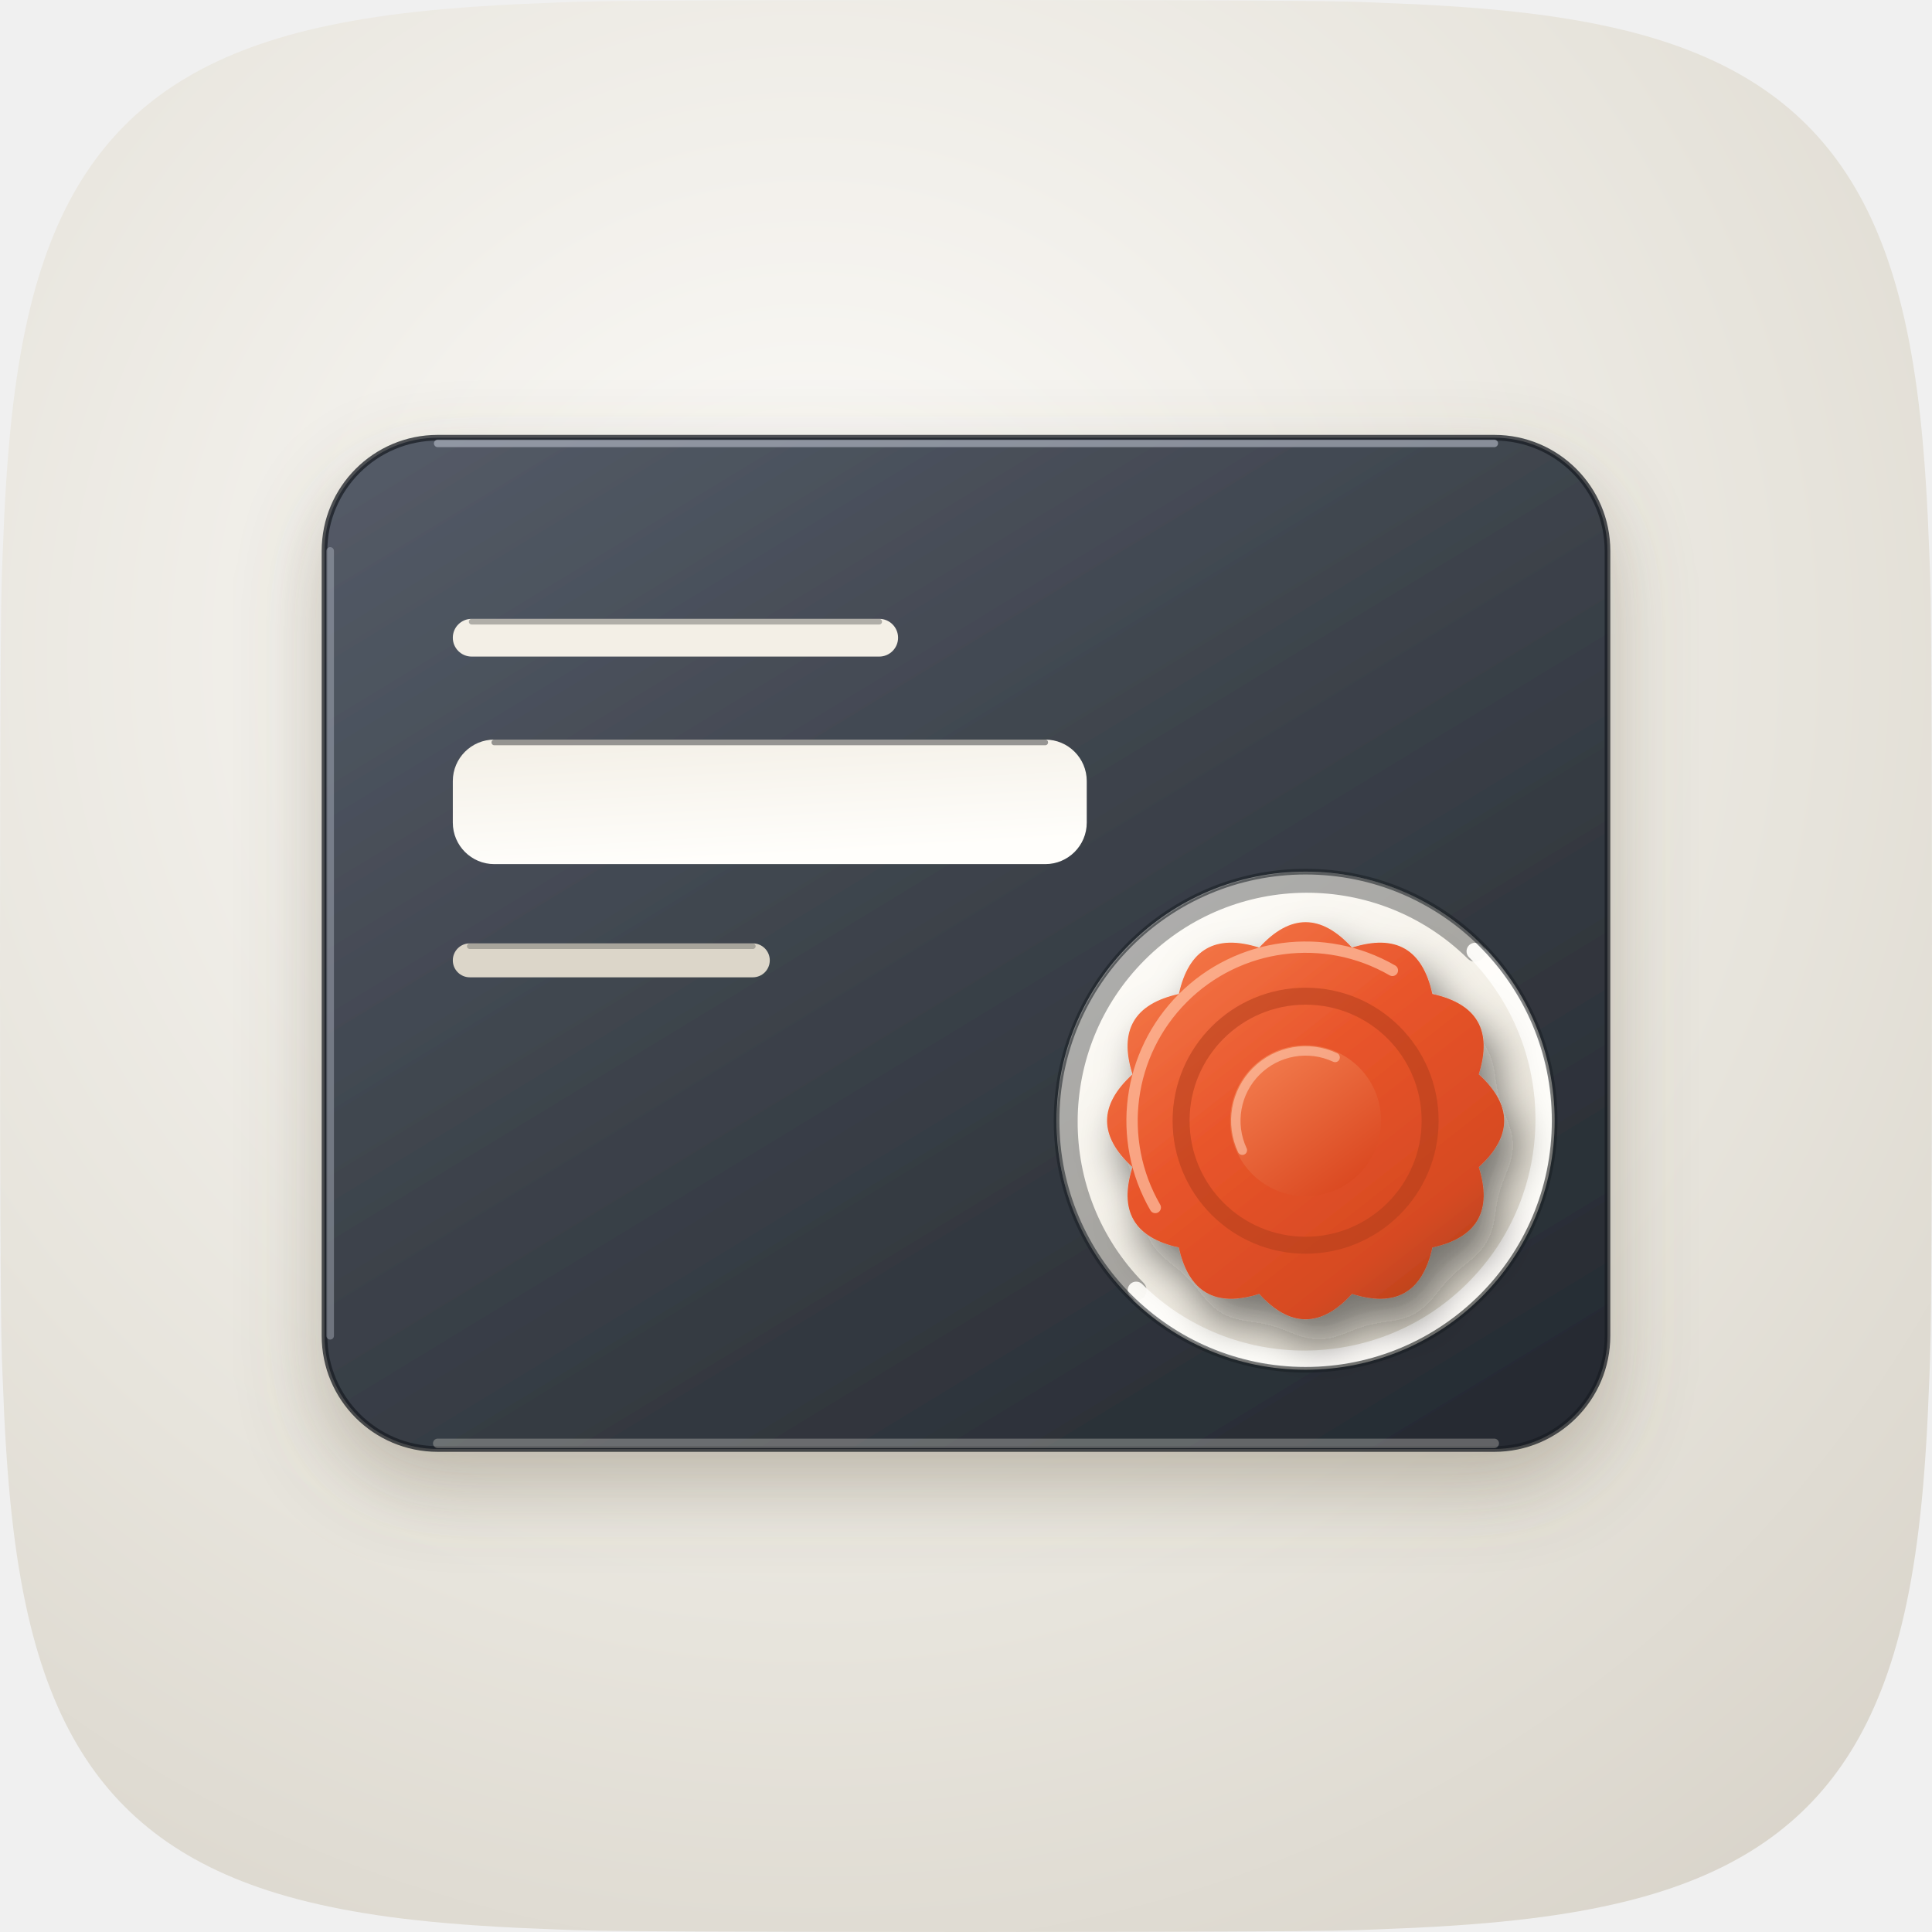
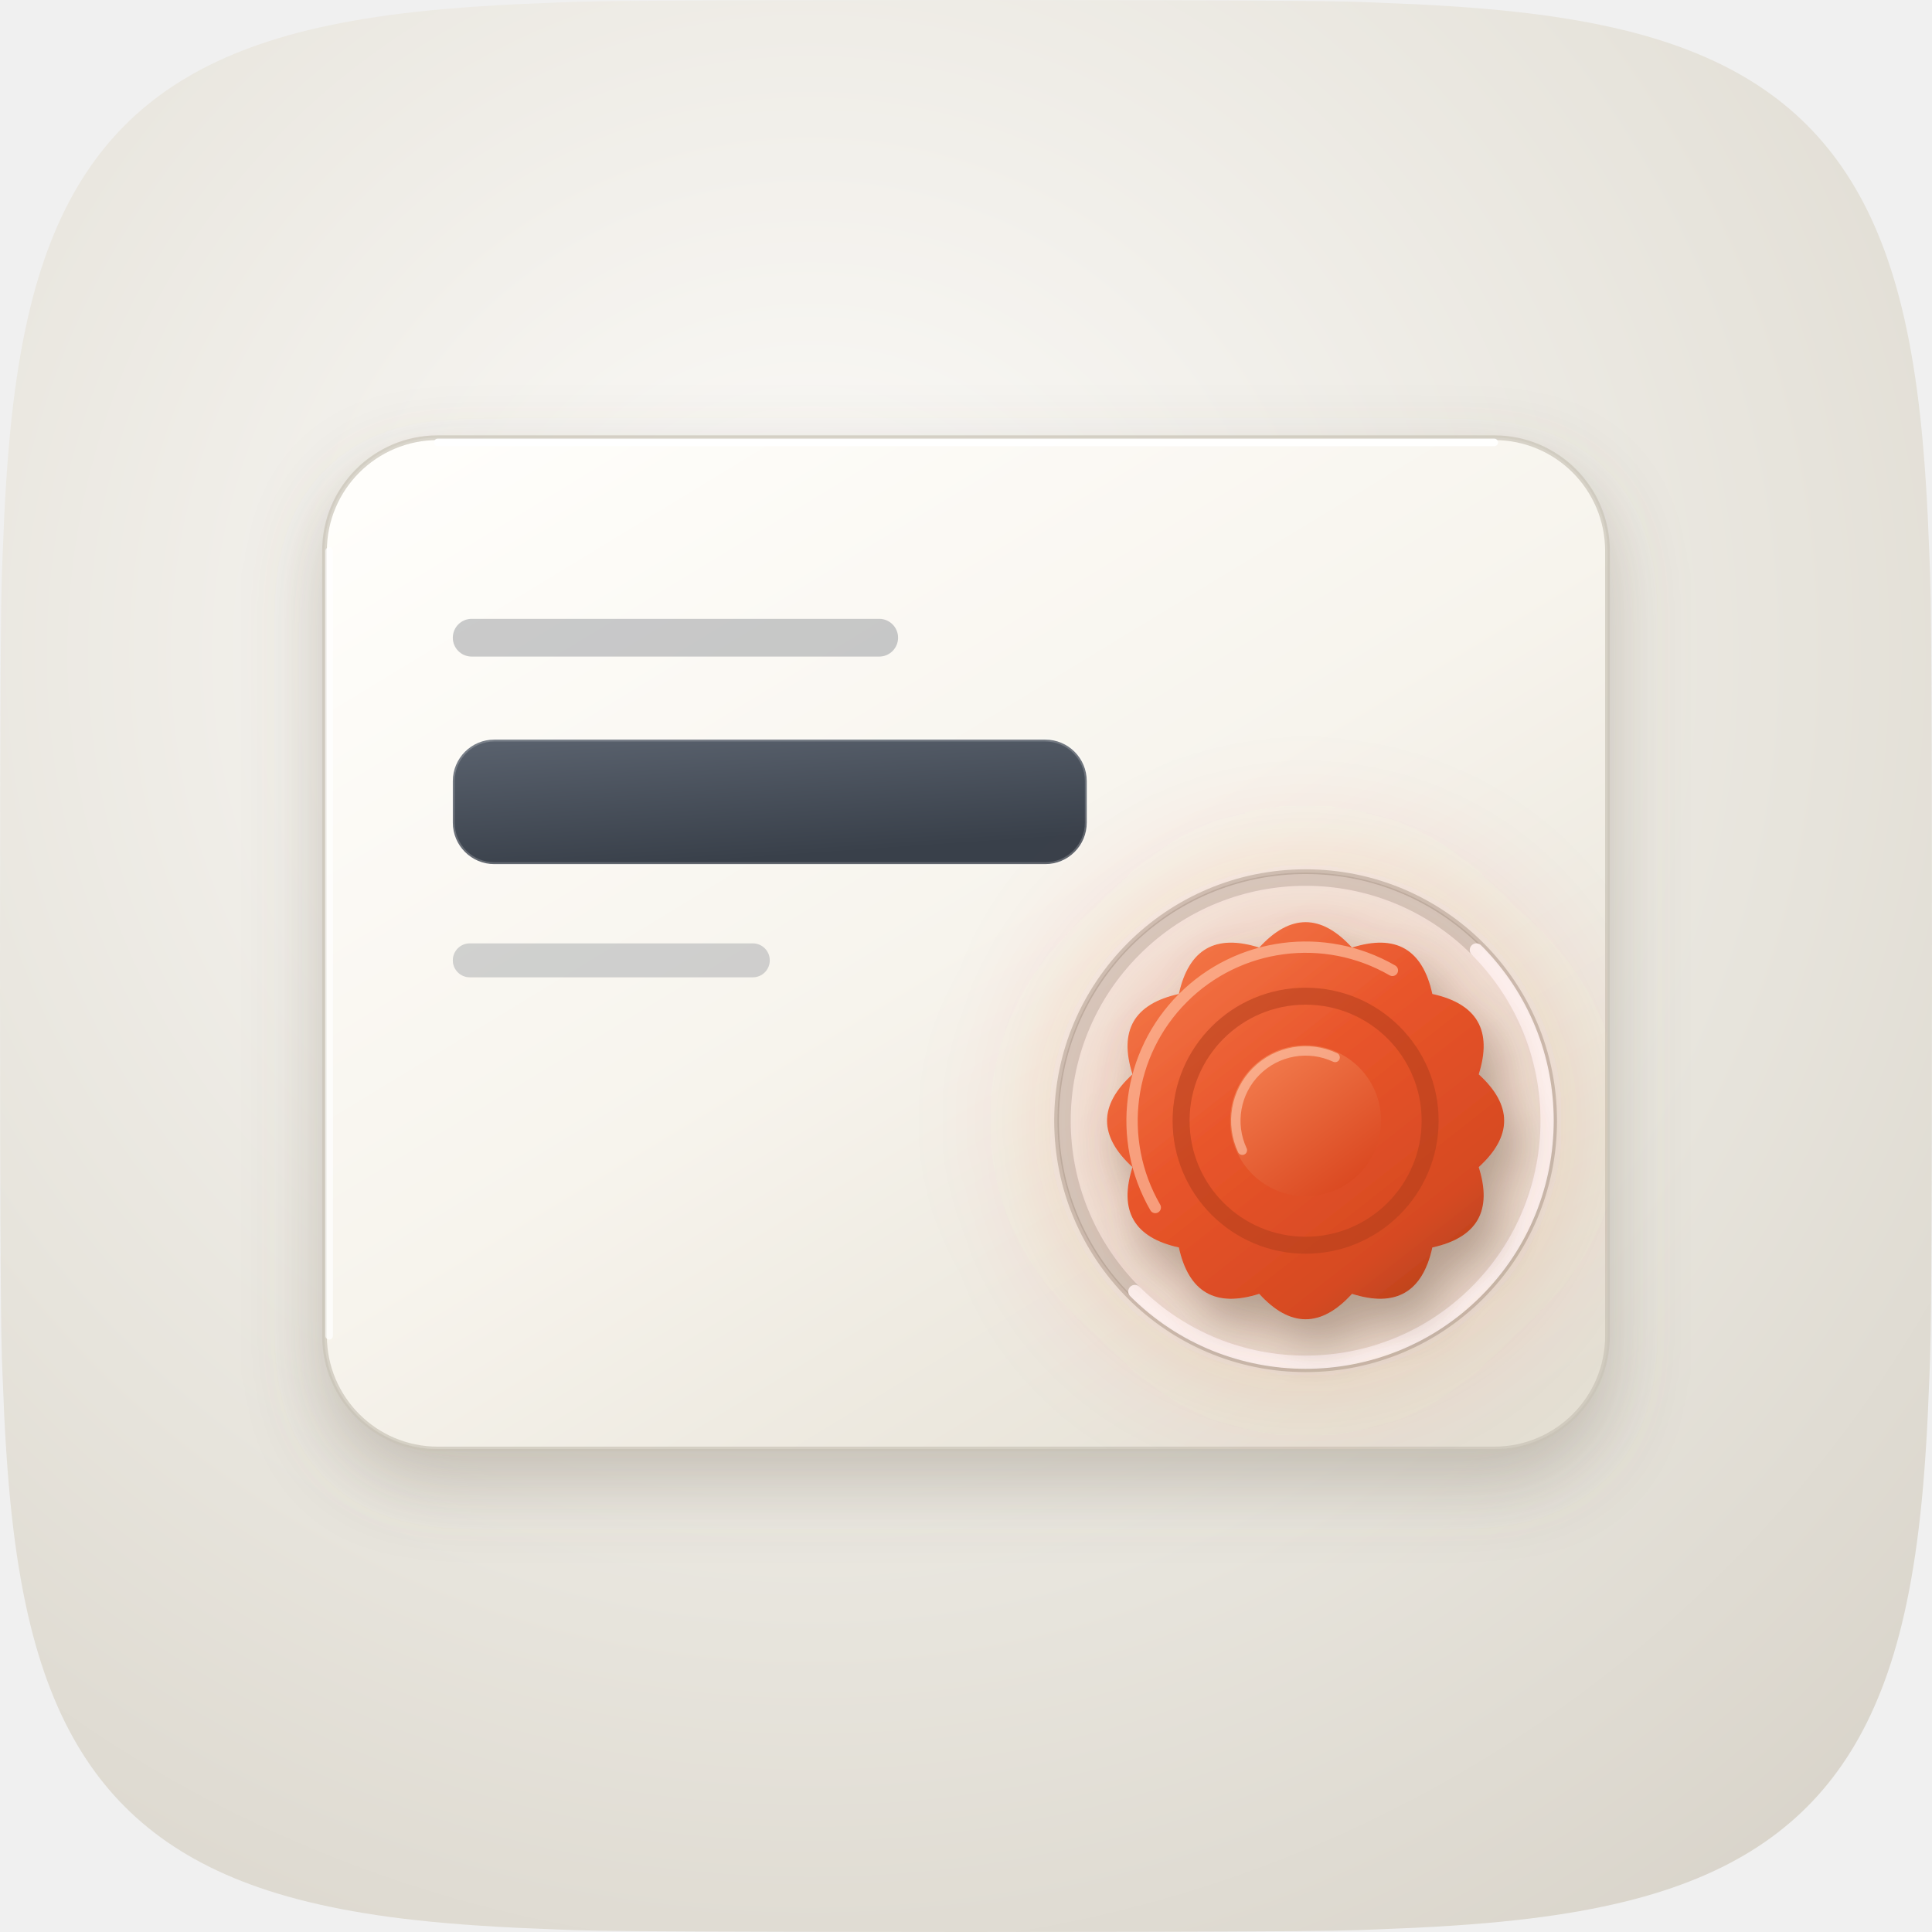
<svg xmlns="http://www.w3.org/2000/svg" width="1024" height="1024" viewBox="0 0 1024 1024">
  <defs>
-     <radialGradient id="gnd" cx="0.42" cy="0.34" r="0.82">
+     <radialGradient id="ground" cx="0.42" cy="0.34" r="0.82">
      <stop offset="0" stop-color="#FDFCFA" />
      <stop offset="0.62" stop-color="#E7E4DC" />
      <stop offset="1" stop-color="#D8D3C9" />
    </radialGradient>
-     <linearGradient id="glaze" x1="0.1" y1="0" x2="0.88" y2="1">
-       <stop offset="0" stop-color="#535A66" />
-       <stop offset="0.52" stop-color="#3A4048" />
-       <stop offset="1" stop-color="#262B32" />
+     <linearGradient id="plate" x1="0.1" y1="0" x2="0.88" y2="1">
+       <stop offset="0" stop-color="#FFFEFB" />
+       <stop offset="0.5" stop-color="#F7F4ED" />
+       <stop offset="1" stop-color="#E4DFD3" />
    </linearGradient>
-     <linearGradient id="body" x1="0.15" y1="0" x2="0.85" y2="1">
-       <stop offset="0" stop-color="#FFFEFB" />
-       <stop offset="0.55" stop-color="#F3EFE6" />
-       <stop offset="1" stop-color="#DCD6C9" />
+     <linearGradient id="mark" x1="0" y1="0" x2="0.35" y2="1">
+       <stop offset="0" stop-color="#5A626E" />
+       <stop offset="1" stop-color="#39404A" />
    </linearGradient>
-     <linearGradient id="inlaid" x1="0" y1="0" x2="0.3" y2="1">
-       <stop offset="0" stop-color="#F3EFE6" />
-       <stop offset="1" stop-color="#FFFEFB" />
-     </linearGradient>
-     <linearGradient id="wax" x1="0.14" y1="0.04" x2="0.86" y2="0.96">
+     <linearGradient id="seal" x1="0.14" y1="0.04" x2="0.86" y2="0.96">
      <stop offset="0" stop-color="#F4794A" />
      <stop offset="0.42" stop-color="#E8542A" />
      <stop offset="0.82" stop-color="#D64A22" />
      <stop offset="1" stop-color="#B23F1C" />
    </linearGradient>
-     <linearGradient id="die" x1="0.2" y1="0.1" x2="0.8" y2="0.9">
+     <linearGradient id="boss" x1="0.2" y1="0.1" x2="0.8" y2="0.9">
      <stop offset="0" stop-color="#F27A4C" />
      <stop offset="1" stop-color="#DB4A22" />
    </linearGradient>
+     <radialGradient id="glow" cx="0.5" cy="0.5" r="0.5">
+       <stop offset="0" stop-color="#E8542A" stop-opacity="0.42" />
+       <stop offset="1" stop-color="#E8542A" stop-opacity="0" />
+     </radialGradient>
    <filter id="plateshadow" x="-25%" y="-25%" width="150%" height="165%">
-       <feDropShadow dx="0" dy="18" stdDeviation="22" flood-color="#6B5F4C" flood-opacity="0.38" />
+       <feDropShadow dx="0" dy="16" stdDeviation="20" flood-color="#6B5F4C" flood-opacity="0.32" />
    </filter>
    <filter id="sealshadow" x="-45%" y="-45%" width="190%" height="200%">
-       <feDropShadow dx="7" dy="13" stdDeviation="11" flood-color="#12151A" flood-opacity="0.55" />
+       <feDropShadow dx="7" dy="13" stdDeviation="11" flood-color="#6B5F4C" flood-opacity="0.42" />
+     </filter>
+     <filter id="softglow" x="-60%" y="-60%" width="220%" height="220%">
+       <feGaussianBlur stdDeviation="28" />
    </filter>
    <clipPath id="plateclip">
      <path d="M232,232 h560 a60,60 0 0 1 60,60 v416 a60,60 0 0 1 -60,60 h-560 a60,60 0 0 1 -60,-60 v-416 a60,60 0 0 1 60,-60 z" />
    </clipPath>
    <clipPath id="tile">
      <path d="M1024.00,512.00C1024.00,569.33 1023.85,646.20 1023.56,683.99C1023.27,721.78 1022.83,723.03 1022.24,738.75C1021.66,754.47 1020.92,766.39 1020.04,778.30C1019.16,790.20 1018.13,800.36 1016.95,810.17C1015.77,819.99 1014.44,828.75 1012.95,837.17C1011.47,845.58 1009.83,853.28 1008.04,860.66C1006.25,868.04 1004.30,874.89 1002.19,881.45C1000.08,888.01 997.81,894.14 995.37,900.02C992.94,905.90 990.34,911.43 987.56,916.73C984.79,922.03 981.85,927.02 978.72,931.81C975.59,936.59 972.29,941.11 968.79,945.43C965.29,949.75 961.62,953.83 957.72,957.72C953.83,961.62 949.75,965.29 945.43,968.79C941.11,972.29 936.59,975.59 931.81,978.72C927.02,981.85 922.03,984.79 916.73,987.56C911.43,990.34 905.90,992.94 900.02,995.37C894.14,997.81 888.01,1000.08 881.45,1002.19C874.89,1004.30 868.04,1006.25 860.66,1008.04C853.28,1009.83 845.58,1011.47 837.17,1012.95C828.75,1014.44 819.99,1015.77 810.17,1016.95C800.36,1018.13 790.20,1019.16 778.30,1020.04C766.39,1020.92 754.47,1021.66 738.75,1022.24C723.03,1022.83 721.78,1023.27 683.99,1023.56C646.20,1023.85 569.33,1024.00 512.00,1024.00C454.67,1024.00 377.80,1023.85 340.01,1023.56C302.22,1023.27 300.97,1022.83 285.25,1022.24C269.53,1021.66 257.61,1020.92 245.70,1020.04C233.80,1019.16 223.64,1018.13 213.83,1016.95C204.01,1015.77 195.25,1014.44 186.83,1012.95C178.42,1011.47 170.72,1009.83 163.34,1008.04C155.96,1006.25 149.11,1004.30 142.55,1002.19C135.99,1000.08 129.86,997.81 123.98,995.37C118.10,992.94 112.57,990.34 107.27,987.56C101.97,984.79 96.98,981.85 92.19,978.72C87.41,975.59 82.89,972.29 78.57,968.79C74.25,965.29 70.17,961.62 66.28,957.72C62.38,953.83 58.71,949.75 55.21,945.43C51.71,941.11 48.41,936.59 45.28,931.81C42.15,927.02 39.21,922.03 36.44,916.73C33.66,911.43 31.06,905.90 28.63,900.02C26.19,894.14 23.92,888.01 21.81,881.45C19.70,874.89 17.75,868.04 15.96,860.66C14.17,853.28 12.53,845.58 11.05,837.17C9.56,828.75 8.23,819.99 7.05,810.17C5.87,800.36 4.84,790.20 3.96,778.30C3.08,766.39 2.34,754.47 1.76,738.75C1.17,723.03 0.73,721.78 0.44,683.99C0.15,646.20 0.00,569.33 0.00,512.00C0.00,454.67 0.15,377.80 0.44,340.01C0.73,302.22 1.17,300.97 1.76,285.25C2.34,269.53 3.08,257.61 3.96,245.70C4.84,233.80 5.87,223.64 7.05,213.83C8.23,204.01 9.56,195.25 11.05,186.83C12.53,178.42 14.17,170.72 15.96,163.34C17.75,155.96 19.70,149.11 21.81,142.55C23.92,135.99 26.19,129.86 28.63,123.98C31.06,118.10 33.66,112.57 36.44,107.27C39.21,101.97 42.15,96.98 45.28,92.19C48.41,87.41 51.71,82.89 55.21,78.57C58.71,74.25 62.38,70.17 66.28,66.28C70.17,62.38 74.25,58.71 78.57,55.21C82.89,51.71 87.41,48.41 92.19,45.28C96.98,42.15 101.97,39.21 107.27,36.44C112.57,33.66 118.10,31.06 123.98,28.63C129.86,26.19 135.99,23.92 142.55,21.81C149.11,19.70 155.96,17.75 163.34,15.96C170.72,14.17 178.42,12.53 186.83,11.05C195.25,9.56 204.01,8.23 213.83,7.05C223.64,5.87 233.80,4.84 245.70,3.96C257.61,3.08 269.53,2.34 285.25,1.76C300.97,1.17 302.22,0.73 340.01,0.44C377.80,0.15 454.67,0.00 512.00,0.00C569.33,0.00 646.20,0.15 683.99,0.44C721.78,0.73 723.03,1.17 738.75,1.76C754.47,2.34 766.39,3.08 778.30,3.96C790.20,4.84 800.36,5.87 810.17,7.05C819.99,8.23 828.75,9.56 837.17,11.05C845.58,12.53 853.28,14.17 860.66,15.96C868.04,17.75 874.89,19.70 881.45,21.81C888.01,23.92 894.14,26.19 900.02,28.63C905.90,31.06 911.43,33.66 916.73,36.44C922.03,39.21 927.02,42.15 931.81,45.28C936.59,48.41 941.11,51.71 945.43,55.21C949.75,58.71 953.83,62.38 957.72,66.28C961.62,70.17 965.29,74.25 968.79,78.57C972.29,82.89 975.59,87.41 978.72,92.19C981.85,96.98 984.79,101.97 987.56,107.27C990.34,112.57 992.94,118.10 995.37,123.98C997.81,129.86 1000.08,135.99 1002.19,142.55C1004.30,149.11 1006.25,155.96 1008.04,163.34C1009.83,170.72 1011.47,178.42 1012.95,186.83C1014.44,195.25 1015.77,204.01 1016.95,213.83C1018.13,223.64 1019.16,233.80 1020.04,245.70C1020.92,257.61 1021.66,269.53 1022.24,285.25C1022.83,300.97 1023.27,302.22 1023.56,340.01C1023.85,377.80 1024.00,454.67 1024.00,512.00Z" />
    </clipPath>
  </defs>
  <g id="art" clip-path="url(#tile)">
    <g id="bg">
-       <rect width="1024" height="1024" fill="url(#gnd)" />
+       <rect width="1024" height="1024" fill="url(#ground)" />
    </g>
    <g id="mid">
      <g filter="url(#plateshadow)">
-         <path d="M232,232 h560 a60,60 0 0 1 60,60 v416 a60,60 0 0 1 -60,60 h-560 a60,60 0 0 1 -60,-60 v-416 a60,60 0 0 1 60,-60 z" fill="url(#glaze)" />
+         <path d="M232,232 h560 a60,60 0 0 1 60,60 v416 a60,60 0 0 1 -60,60 h-560 a60,60 0 0 1 -60,-60 v-416 a60,60 0 0 1 60,-60 z" fill="url(#plate)" />
      </g>
-       <path d="M232,232 h560 a60,60 0 0 1 60,60 v416 a60,60 0 0 1 -60,60 h-560 a60,60 0 0 1 -60,-60 v-416 a60,60 0 0 1 60,-60 z" fill="none" stroke="#191D23" stroke-width="3" stroke-opacity="0.75" />
-       <path d="M232,235 h560" fill="none" stroke="#C2C9D5" stroke-width="4" stroke-opacity="0.55" stroke-linecap="round" />
-       <path d="M175,292 v416" fill="none" stroke="#C2C9D5" stroke-width="4" stroke-opacity="0.38" stroke-linecap="round" />
-       <path d="M232,765 h560" fill="none" stroke="#EFEAE0" stroke-width="5" stroke-opacity="0.30" stroke-linecap="round" />
+       <path d="M232,232 h560 a60,60 0 0 1 60,60 v416 a60,60 0 0 1 -60,60 h-560 a60,60 0 0 1 -60,-60 v-416 a60,60 0 0 1 60,-60 z" fill="none" stroke="#C9C3B7" stroke-width="2.5" stroke-opacity="0.7" />
+       <path d="M232,234.5 h560" fill="none" stroke="#FFFFFF" stroke-width="4" stroke-opacity="0.95" stroke-linecap="round" />
+       <path d="M174.5,292 v416" fill="none" stroke="#FFFFFF" stroke-width="4" stroke-opacity="0.7" stroke-linecap="round" />
    </g>
    <g clip-path="url(#plateclip)">
      <g id="fg">
-         <rect x="240" y="328" width="236" height="20" rx="10.0" fill="#F3EFE6" />
-         <path d="M250.0,329.5 h216.0" fill="none" stroke="#12151A" stroke-width="3" stroke-opacity="0.3" stroke-linecap="round" />
-         <rect x="240" y="392" width="336" height="66" rx="22" fill="url(#inlaid)" />
-         <path d="M262,393.5 h292" fill="none" stroke="#12151A" stroke-width="3" stroke-opacity="0.42" stroke-linecap="round" />
-         <rect x="240" y="500" width="168" height="18" rx="9.0" fill="#DCD6C9" />
-         <path d="M249.0,501.5 h150.0" fill="none" stroke="#12151A" stroke-width="3" stroke-opacity="0.26" stroke-linecap="round" />
-         <circle cx="692" cy="594" r="132" fill="url(#body)" />
-         <path d="M602.20,683.80 A127,127 0 0 1 781.80,504.20" fill="none" stroke="#12151A" stroke-width="11" stroke-opacity="0.34" stroke-linecap="round" />
-         <path d="M781.80,504.20 A127,127 0 0 1 602.20,683.80" fill="none" stroke="#FFFEFB" stroke-width="9" stroke-opacity="0.95" stroke-linecap="round" />
-         <circle cx="692" cy="594" r="132" fill="none" stroke="#191D23" stroke-width="3" stroke-opacity="0.55" />
+         <rect x="240" y="328" width="236" height="20" rx="10.0" fill="#4E5560" fill-opacity="0.30" />
+         <rect x="240" y="392" width="336" height="66" rx="22" fill="url(#mark)" />
+         <rect x="240" y="392" width="336" height="66" rx="22" fill="none" stroke="#FFFFFF" stroke-opacity="0.20" stroke-width="2" />
+         <rect x="240" y="500" width="168" height="18" rx="9.0" fill="#4E5560" fill-opacity="0.24" />
+         <circle cx="692" cy="594" r="132" fill="none" stroke="#9B9384" stroke-width="2.5" stroke-opacity="0.45" />
+         <path d="M601.49,684.51 A128,128 0 0 1 782.51,503.49" fill="none" stroke="#9B9384" stroke-width="7" stroke-opacity="0.34" stroke-linecap="round" />
+         <path d="M782.51,503.49 A128,128 0 0 1 601.49,684.51" fill="none" stroke="#FFFFFF" stroke-width="7" stroke-opacity="0.95" stroke-linecap="round" />
      </g>
      <g id="highlight">
+         <ellipse cx="692" cy="594" rx="168.0" ry="168.0" fill="url(#glow)" filter="url(#softglow)" />
        <g filter="url(#sealshadow)">
-           <path d="M783.76,569.41 Q810.72,594.00 783.76,618.59 Q794.81,653.36 759.18,661.18 Q751.36,696.81 716.59,685.76 Q692.00,712.72 667.41,685.76 Q632.64,696.81 624.82,661.18 Q589.19,653.36 600.24,618.59 Q573.28,594.00 600.24,569.41 Q589.19,534.64 624.82,526.82 Q632.64,491.19 667.41,502.24 Q692.00,475.28 716.59,502.24 Q751.36,491.19 759.18,526.82 Q794.81,534.64 783.76,569.41 z" fill="url(#wax)" />
+           <path d="M783.76,569.41 Q810.72,594.00 783.76,618.59 Q794.81,653.36 759.18,661.18 Q751.36,696.81 716.59,685.76 Q692.00,712.72 667.41,685.76 Q632.64,696.81 624.82,661.18 Q589.19,653.36 600.24,618.59 Q573.28,594.00 600.24,569.41 Q589.19,534.64 624.82,526.82 Q632.64,491.19 667.41,502.24 Q692.00,475.28 716.59,502.24 Q751.36,491.19 759.18,526.82 Q794.81,534.64 783.76,569.41 z" fill="url(#seal)" />
        </g>
-         <path d="M612.33,640.00 A92,92 0 0 1 738.00,514.33" fill="none" stroke="#FFC3A6" stroke-width="6" stroke-opacity="0.70" stroke-linecap="round" />
+         <path d="M612.33,640.00 A92,92 0 0 1 738.00,514.33" fill="none" stroke="#FFC3A6" stroke-width="6" stroke-opacity="0.65" stroke-linecap="round" />
        <circle cx="692" cy="594" r="66" fill="none" stroke="#B23F1C" stroke-width="9" stroke-opacity="0.55" />
-         <circle cx="692" cy="594" r="40" fill="url(#die)" />
+         <circle cx="692" cy="594" r="40" fill="url(#boss)" />
        <path d="M658.47,609.64 A37,37 0 0 1 707.64,560.47" fill="none" stroke="#FFD3BC" stroke-width="5" stroke-opacity="0.55" stroke-linecap="round" />
      </g>
    </g>
  </g>
</svg>
